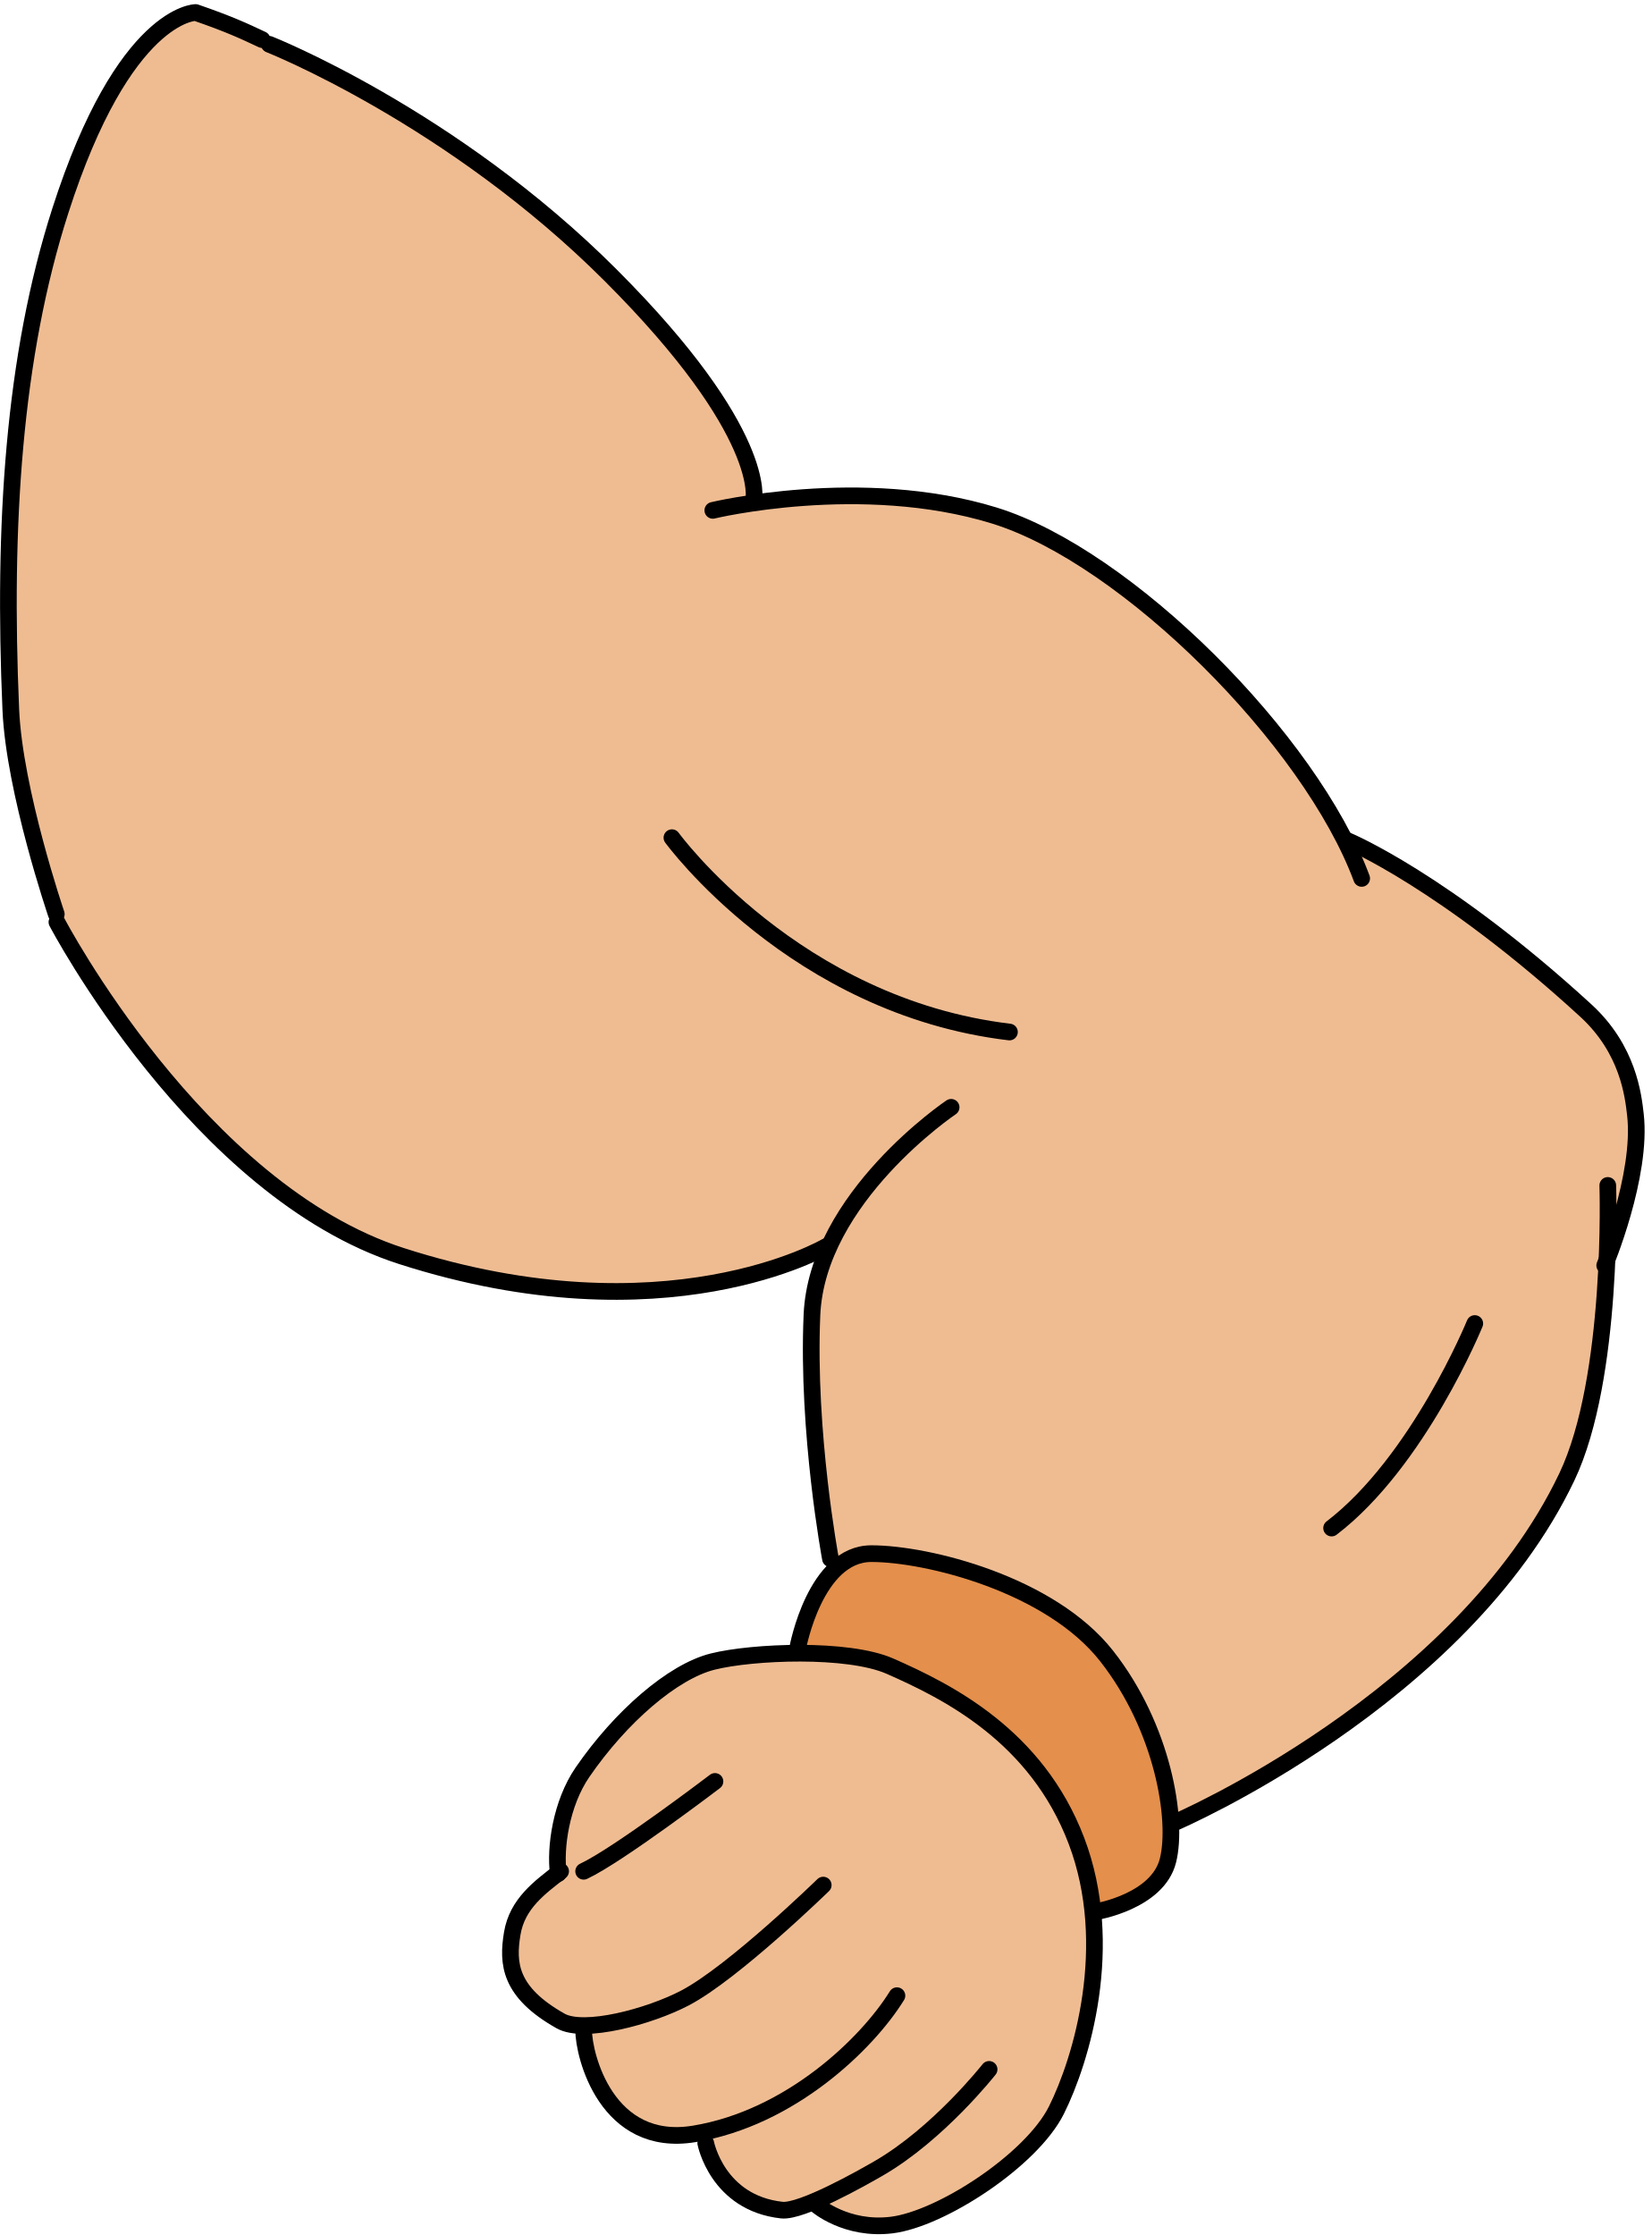
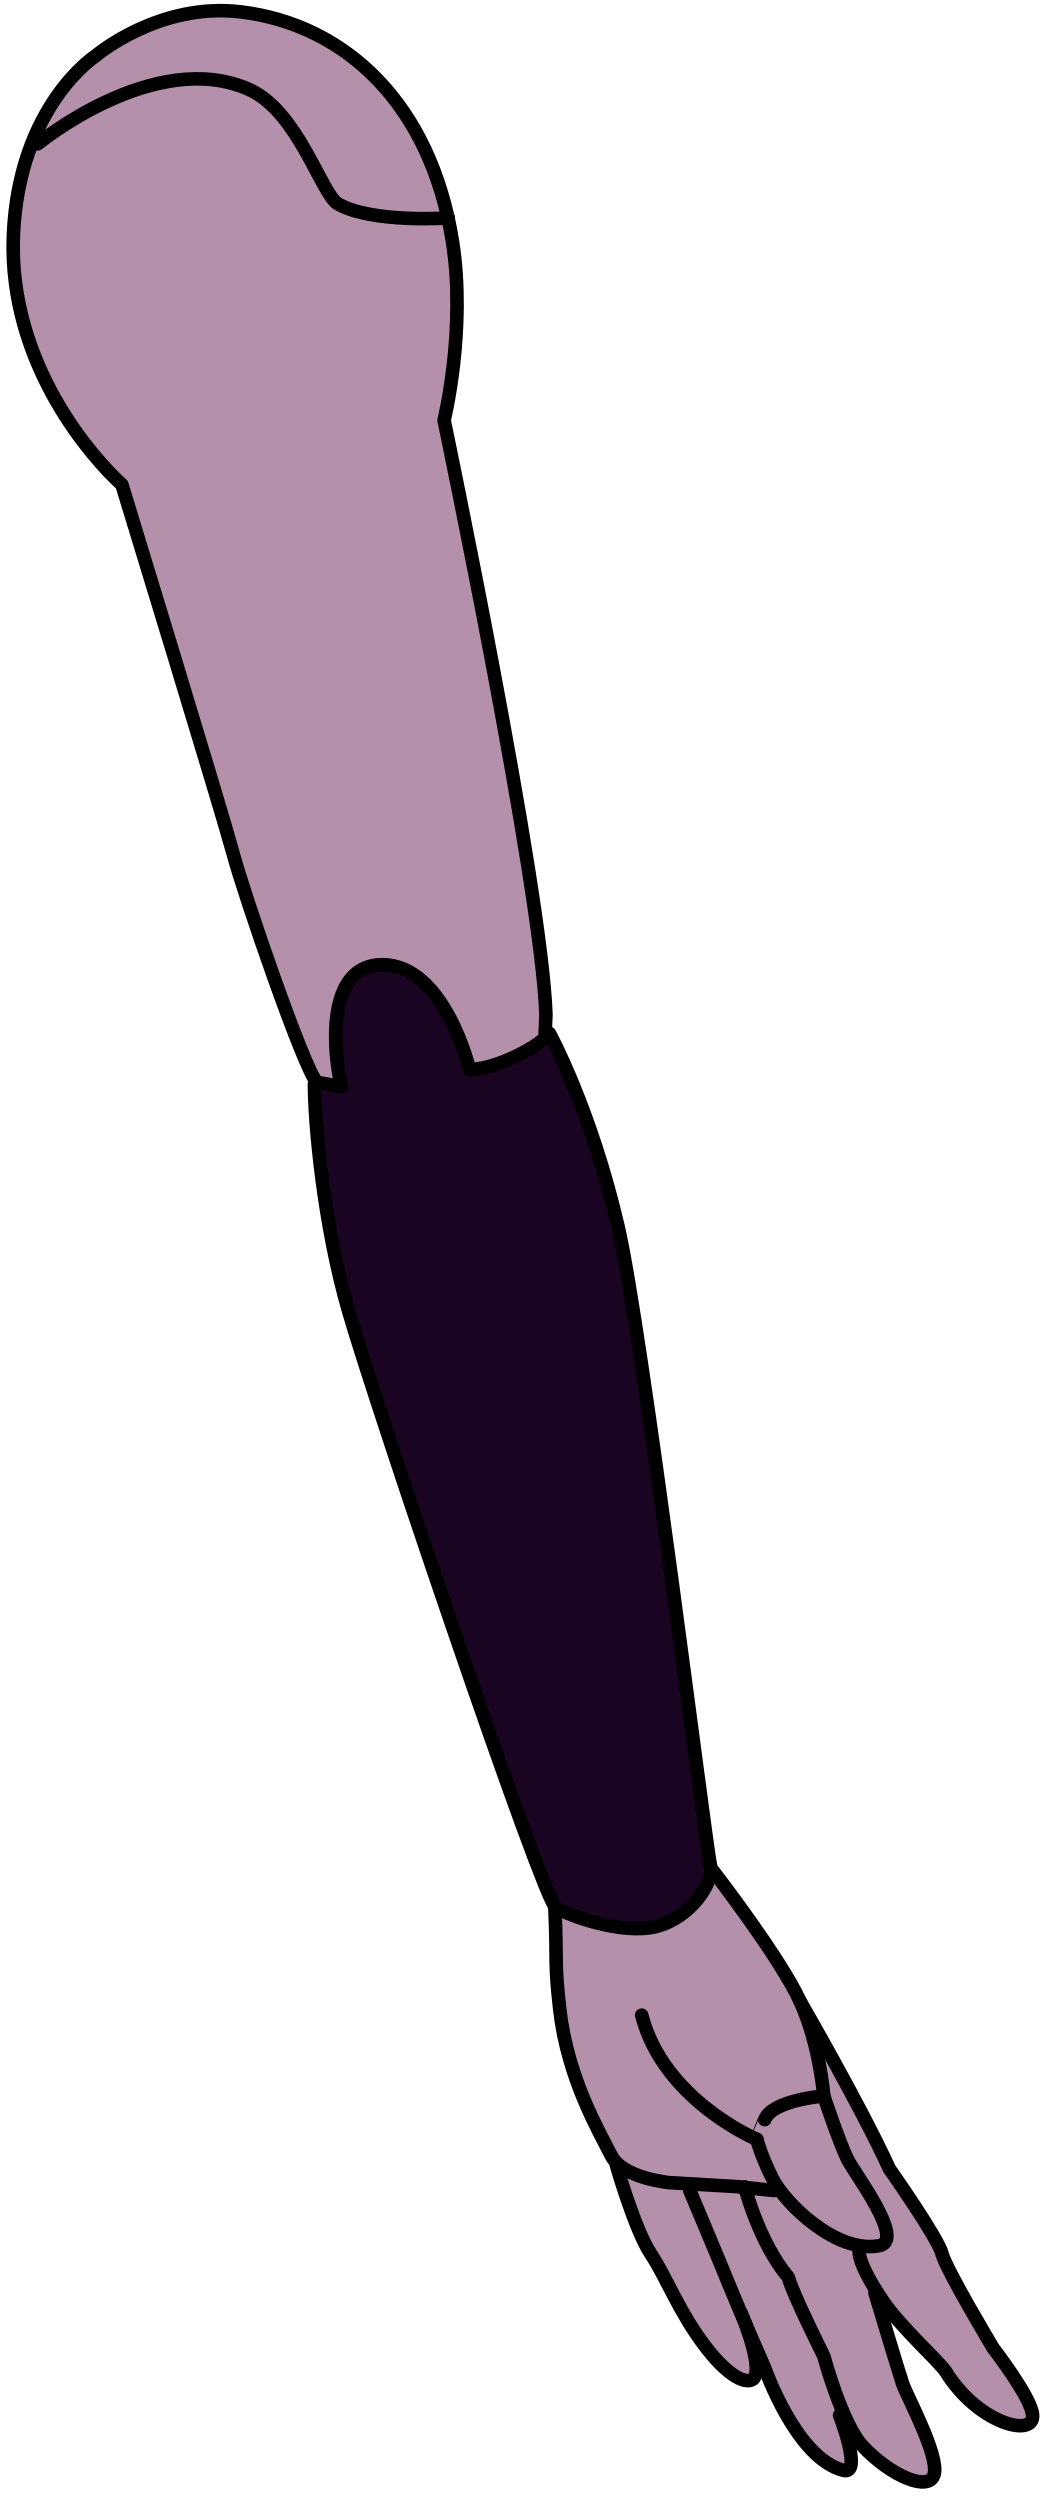
- <svg xmlns="http://www.w3.org/2000/svg" width="99" height="134" viewBox="0 0 99 134" fill="none">
-   <path d="M3.413 55.638C2.705 53.94 0.018 43.33 0.442 37.812C0.442 37.812 0.726 26.212 1.007 24.09C1.291 21.968 3.129 13.48 3.837 11.499C4.545 9.518 7.941 3.011 9.496 1.738C11.052 0.464 12.607 1.03 13.174 1.171C13.74 1.313 20.955 4.849 22.511 5.84C24.068 6.83 31.849 12.065 33.687 14.046C35.527 16.026 38.923 18.856 40.902 21.261C42.883 23.665 45.146 27.626 45.146 29.89C45.146 29.89 53.918 29.323 57.454 30.172C60.992 31.021 66.509 34.416 68.631 36.256C70.754 38.095 74.998 42.48 74.998 42.48L79.523 48.422L80.797 50.261C80.797 50.261 84.9 52.809 86.457 53.798C88.012 54.788 93.813 59.74 95.369 60.872C96.924 62.003 98.198 65.541 98.198 67.38C98.198 69.218 96.643 74.17 96.643 74.17L96.218 75.726C96.218 75.726 95.792 82.234 95.227 84.78C94.661 87.327 91.691 92.703 89.569 95.249C87.446 97.795 80.939 103.172 78.817 104.728C76.695 106.284 70.046 110.246 68.207 109.538C66.367 108.83 50.806 95.673 50.806 95.673C50.806 95.673 50.098 94.259 49.674 92.42C49.249 90.58 48.684 84.073 48.684 82.658C48.684 81.243 48.541 76.858 49.674 74.736C49.674 74.736 42.883 77.424 37.79 77.424C32.697 77.424 24.067 75.868 20.53 73.746C16.994 71.624 10.061 65.965 9.496 64.267C8.93 62.569 3.413 55.638 3.413 55.638Z" fill="#EFBC92" />
-   <path d="M46.703 99.069C46.703 99.069 43.732 99.211 41.894 99.635C40.053 100.059 36.658 104.02 36.658 104.02C36.658 104.02 34.536 106.283 34.111 107.415C33.687 108.548 33.405 112.226 33.405 112.226C33.405 112.226 30.859 114.348 30.859 114.914C30.859 115.479 30.292 117.459 31 118.874C31.708 120.289 33.263 121.279 34.819 121.421C34.819 121.421 34.96 123.686 36.234 125.524C37.507 127.363 38.497 127.929 39.064 127.929C39.629 127.929 42.318 127.929 42.318 127.929C42.318 127.929 42.459 130.05 43.873 131.182C45.289 132.315 47.268 132.456 47.268 132.456L49.109 131.89C49.109 131.89 51.088 133.729 52.361 133.729C53.635 133.729 56.889 132.314 57.313 132.031C57.738 131.748 61.841 128.636 62.265 128.211C62.69 127.787 64.669 123.402 64.953 122.129C65.236 120.856 65.518 116.611 65.661 114.489C65.802 112.367 62.69 105.718 59.294 103.171C55.899 100.625 52.361 98.927 46.703 99.069Z" fill="#EFBC92" />
-   <path d="M69.905 111.943C70.501 110.153 69.905 105.436 68.489 102.748C67.075 100.059 64.245 96.381 60.143 95.108C56.04 93.835 53.21 93.127 52.22 93.127C51.23 93.127 49.533 94.4 48.966 95.249C48.401 96.098 47.835 98.928 47.835 98.928C47.835 98.928 52.504 99.352 53.777 100.059C55.05 100.766 59.011 102.889 60.425 104.445C61.841 106.001 64.104 109.821 64.104 109.821L65.66 114.489C65.66 114.489 69.338 113.64 69.905 111.943Z" fill="#E48F4C" />
-   <path d="M15.715 2.373C14.645 1.87 13.78 1.458 11.73 0.75C11.73 0.75 7.439 0.747 3.619 12.63C0.806 21.383 0.169 31.52 0.648 42.551C0.86 47.432 3.375 54.806 3.375 54.806" stroke="black" stroke-miterlimit="10" stroke-linecap="round" stroke-linejoin="round" />
-   <path d="M16.145 2.657C16.145 2.657 27.103 6.99 36.609 16.496C46.114 26.001 45.194 29.987 45.194 29.987" stroke="black" stroke-miterlimit="10" stroke-linecap="round" stroke-linejoin="round" />
-   <path d="M42.74 30.599C42.74 30.599 51.634 28.452 59.606 30.905C67.579 33.358 78.58 44.387 81.645 52.666" stroke="black" stroke-miterlimit="10" stroke-linecap="round" stroke-linejoin="round" />
-   <path d="M80.797 50.403C80.797 50.403 86.605 52.816 95.086 60.589C97.632 62.923 97.928 65.696 98.057 66.814C98.481 70.492 96.218 75.868 96.218 75.868" stroke="black" stroke-miterlimit="10" stroke-linecap="round" stroke-linejoin="round" />
-   <path d="M96.401 71.073C96.401 71.073 96.788 82.587 93.947 88.55C87.587 101.897 70.47 109.255 70.47 109.255" stroke="black" stroke-miterlimit="10" stroke-linecap="round" stroke-linejoin="round" />
-   <path d="M57.029 66.389C57.029 66.389 48.989 71.786 48.684 78.838C48.377 85.89 49.794 93.456 49.794 93.456" stroke="black" stroke-miterlimit="10" stroke-linecap="round" stroke-linejoin="round" />
-   <path d="M88.427 79.352C88.427 79.352 85.054 87.629 79.842 91.615" stroke="black" stroke-miterlimit="10" stroke-linecap="round" stroke-linejoin="round" />
-   <path d="M40.288 50.223C40.288 50.223 47.647 60.342 60.526 61.875" stroke="black" stroke-miterlimit="10" stroke-linecap="round" stroke-linejoin="round" />
-   <path d="M3.413 55.284C3.413 55.284 11.834 71.372 24.066 75.305C39.912 80.397 49.531 74.738 49.531 74.738" stroke="black" stroke-miterlimit="10" stroke-linecap="round" stroke-linejoin="round" />
-   <path d="M47.835 98.787C47.835 98.787 48.874 93.149 52.246 93.149C55.619 93.149 62.979 94.99 66.35 99.283C69.725 103.575 70.644 109.095 70.03 111.547C69.417 114.001 65.738 114.613 65.738 114.613" stroke="black" stroke-miterlimit="10" stroke-linecap="round" stroke-linejoin="round" />
-   <path d="M33.476 112.329C33.269 110.81 33.635 108.131 34.927 106.252C37.206 102.937 40.335 100.221 42.73 99.621C45.126 99.022 50.839 98.787 53.365 99.897C56.818 101.417 62.142 104.067 64.537 110.353C66.931 116.639 64.836 123.525 63.34 126.519C61.843 129.511 56.424 133.042 53.461 133.404C50.741 133.737 48.971 132.207 48.971 132.207" stroke="black" stroke-miterlimit="10" stroke-linecap="round" stroke-linejoin="round" />
-   <path d="M42.869 106.806C42.869 106.806 37.067 111.225 34.995 112.193" stroke="black" stroke-miterlimit="10" stroke-linecap="round" stroke-linejoin="round" />
-   <path d="M59.306 124.07C59.306 124.07 56.267 127.938 52.676 130.01C51.741 130.55 48.064 132.639 46.875 132.508C43.006 132.082 42.316 128.49 42.316 128.49" stroke="black" stroke-miterlimit="10" stroke-linecap="round" stroke-linejoin="round" />
-   <path d="M53.78 119.651C52.005 122.521 47.404 126.984 41.626 127.938C36.363 128.808 34.995 123.219 34.995 121.723" stroke="black" stroke-miterlimit="10" stroke-linecap="round" stroke-linejoin="round" />
-   <path d="M49.36 113.021C49.36 113.021 43.974 118.27 41.072 119.789C38.934 120.908 35.02 121.961 33.615 121.17C30.534 119.436 30.415 117.718 30.714 115.922C31.013 114.125 32.371 113.158 33.615 112.192" stroke="black" stroke-miterlimit="10" stroke-linecap="round" stroke-linejoin="round" />
+ <svg xmlns="http://www.w3.org/2000/svg" width="77" height="184" viewBox="0 0 77 184" fill="none">
+   <path d="M47.934 162.895C46.337 161.83 45.007 158.97 45.007 158.97C45.007 158.97 42.213 152.848 41.88 151.251C41.547 149.654 41.148 146.46 41.082 144.598C41.015 142.735 40.683 140.007 40.683 140.007L52.46 137.545C52.46 137.545 54.322 140.139 55.187 141.27C56.053 142.402 58.337 146.244 58.825 147.25C59.313 148.256 60.289 152.248 60.566 154.212L57.317 160.899L47.934 162.895Z" fill="#B490AA" />
+   <path d="M40.115 74.6C39.802 65.232 32.62 30.882 32.62 30.882C32.62 30.882 34.256 24.237 33.245 17.766C31.666 7.669 25.4 1.733 17.622 0.816C11.625 0.108 7.014 4.026 7.014 4.026C7.014 4.026 1.321 7.67 0.921 17.251C0.522 26.832 6.91 33.819 8.906 35.615C8.906 35.615 16.291 59.768 17.09 62.762C17.888 65.757 22.316 78.659 23.252 79.597L25.074 79.929C24.45 77.43 23.872 70.946 28.069 70.946C32.66 70.946 34.494 78.659 34.494 78.659C36.368 78.659 39.247 77.134 40.045 76.336L40.115 74.6Z" fill="#B490AA" />
+   <path d="M23.078 79.729C23.078 82.54 23.738 90.072 25.607 96.497C27.736 103.816 39.89 139.686 40.827 140.31C41.764 140.935 45.736 142.362 48.234 141.738C50.732 141.114 52.535 138.466 52.221 137.217C51.909 135.968 47.164 97.694 45.423 90.214C43.402 81.524 40.377 76.003 40.377 76.003C40.377 76.003 39.236 77.051 38.487 77.595C37.023 78.66 34.495 78.659 34.495 78.659C34.495 78.659 33.098 74.402 32.1 73.271C31.102 72.139 29.305 70.077 26.71 71.341C24.116 72.605 24.571 78.67 25.075 79.929L23.078 79.729Z" fill="#190521" />
+   <path d="M55.635 157.4C55.635 157.4 55.925 158.56 56.795 160.301C57.665 162.042 61.436 165.812 64.627 165.232C66.624 164.869 62.886 160.011 62.306 158.851C61.726 157.691 60.566 154.211 60.566 154.211C60.566 154.211 58.914 154.444 57.983 154.777C57.052 155.11 55.549 156.164 55.635 157.4Z" fill="#B490AA" />
+   <path d="M58.825 147.25C58.825 147.25 63.267 154.915 65.396 159.573C65.396 159.573 68.976 164.653 69.266 165.813C69.556 166.972 73.037 172.775 73.037 172.775C73.037 172.775 75.858 176.41 75.938 177.705C76.042 179.401 71.877 178.285 69.557 174.514C69.128 173.817 66.221 171.224 64.916 169.293C62.889 166.294 63.176 165.522 63.176 165.522L58.825 147.25Z" fill="#B490AA" />
+   <path d="M45.301 159.308C45.301 159.308 46.671 164.086 47.83 165.828C48.991 167.568 49.917 170.121 51.822 172.614C51.822 172.614 53.833 175.385 55.149 175.143C56.465 174.901 54.721 170.747 54.721 170.747L54.057 169.017L51.927 163.561L50.796 160.766L48.667 160.567L45.301 159.308Z" fill="#B490AA" />
+   <path d="M50.796 160.767C50.796 160.767 53.023 166.683 53.605 168.134C54.184 169.584 56.215 174.224 56.215 174.224C56.215 174.224 58.535 180.895 62.016 181.766C63.451 182.125 61.727 177.706 61.727 177.706L60.578 173.076L57.956 167.554L55.788 164.16L54.751 160.905L50.796 160.767Z" fill="#B490AA" />
+   <path d="M54.749 160.905C54.749 160.905 55.814 165.03 57.955 167.555C58.245 168.713 60.566 173.355 60.566 173.355C60.566 173.355 61.906 178.384 63.467 180.026C65.53 182.197 68.324 183.394 68.688 182.055C69.068 180.657 66.657 176.255 66.367 175.385C66.078 174.515 64.336 168.713 64.336 168.713L62.374 162.763L59.513 161.033L54.749 160.905Z" fill="#B490AA" />
+   <path d="M40.18 74.654C39.867 65.286 32.685 30.936 32.685 30.936C32.685 30.936 34.321 24.291 33.309 17.82C31.731 7.723 25.464 1.787 17.687 0.87C11.689 0.162 7.079 4.08 7.079 4.08C7.079 4.08 1.385 7.723 0.986 17.305C0.587 26.886 6.974 33.873 8.971 35.669C8.971 35.669 16.356 59.822 17.155 62.816C17.953 65.81 22.38 78.713 23.317 79.65L25.139 79.983C24.515 77.484 23.936 71 28.133 71C32.724 71 34.559 78.713 34.559 78.713C36.433 78.713 39.311 77.188 40.11 76.389L40.18 74.654Z" stroke="black" stroke-miterlimit="10" stroke-linecap="round" stroke-linejoin="round" />
+   <path d="M40.442 76.057C40.442 76.057 43.467 81.578 45.488 90.267C47.229 97.748 51.974 136.022 52.286 137.271C52.599 138.52 50.796 141.167 48.299 141.792C45.8 142.416 41.828 140.988 40.891 140.364C39.955 139.74 27.8 103.87 25.672 96.55C23.803 90.126 23.143 82.594 23.143 79.783" stroke="black" stroke-miterlimit="10" stroke-linecap="round" stroke-linejoin="round" />
+   <path d="M2.782 10.584C2.782 10.584 11.386 3.498 18.321 6.579C21.945 8.189 23.663 14.321 24.879 15.01C27.401 16.44 32.99 16.041 32.99 16.041" stroke="black" stroke-miterlimit="10" stroke-linecap="round" stroke-linejoin="round" />
+   <path d="M40.842 140.465C41.017 144.561 40.795 144.344 41.197 147.884C41.773 152.973 44.097 156.877 44.968 158.615C45.837 160.356 49.318 160.646 49.318 160.646L54.249 160.935L56.943 161.224" stroke="black" stroke-miterlimit="10" stroke-linecap="round" stroke-linejoin="round" />
+   <path d="M52.509 137.732C52.509 137.732 57.44 144.113 58.89 147.304C60.339 150.493 60.631 154.266 60.631 154.266C60.631 154.266 56.86 154.554 56.28 156.005C55.7 157.456 55.7 157.455 55.7 157.455C55.7 157.455 48.827 154.57 47.23 148.316" stroke="black" stroke-miterlimit="10" stroke-linecap="round" stroke-linejoin="round" />
+   <path d="M60.631 154.267C60.631 154.267 61.791 157.746 62.37 158.907C62.952 160.066 66.688 164.924 64.692 165.287C61.501 165.869 57.73 162.098 56.86 160.357C55.989 158.616 55.7 157.456 55.7 157.456" stroke="black" stroke-miterlimit="10" stroke-linecap="round" stroke-linejoin="round" />
+   <path d="M58.89 147.306C58.89 147.306 63.332 154.971 65.46 159.629C65.46 159.629 69.04 164.709 69.331 165.869C69.621 167.028 73.102 172.83 73.102 172.83C73.102 172.83 75.923 176.466 76.003 177.761C76.107 179.457 71.942 178.34 69.622 174.57C69.193 173.873 66.286 171.28 64.981 169.349C62.954 166.35 63.241 165.578 63.241 165.578" stroke="black" stroke-miterlimit="10" stroke-linecap="round" stroke-linejoin="round" />
+   <path d="M45.366 159.361C45.366 159.361 46.735 164.14 47.895 165.881C49.056 167.622 49.982 170.175 51.887 172.668C51.887 172.668 53.897 175.439 55.214 175.197C56.53 174.955 54.538 170.219 54.538 170.219" stroke="black" stroke-miterlimit="10" stroke-linecap="round" stroke-linejoin="round" />
+   <path d="M50.768 161.226C50.768 161.226 53.089 166.736 53.67 168.187C54.249 169.637 56.28 174.278 56.28 174.278C56.28 174.278 58.6 180.949 62.081 181.82C63.516 182.178 61.792 177.759 61.792 177.759" stroke="black" stroke-miterlimit="10" stroke-linecap="round" stroke-linejoin="round" />
+   <path d="M64.4 168.766C64.4 168.766 66.142 174.568 66.431 175.438C66.721 176.308 69.131 180.71 68.752 182.108C68.388 183.447 65.594 182.249 63.531 180.078C61.97 178.436 60.63 173.408 60.63 173.408C60.63 173.408 58.31 168.767 58.019 167.607C55.878 165.083 54.813 160.958 54.813 160.958" stroke="black" stroke-miterlimit="10" stroke-linecap="round" stroke-linejoin="round" />
</svg>
